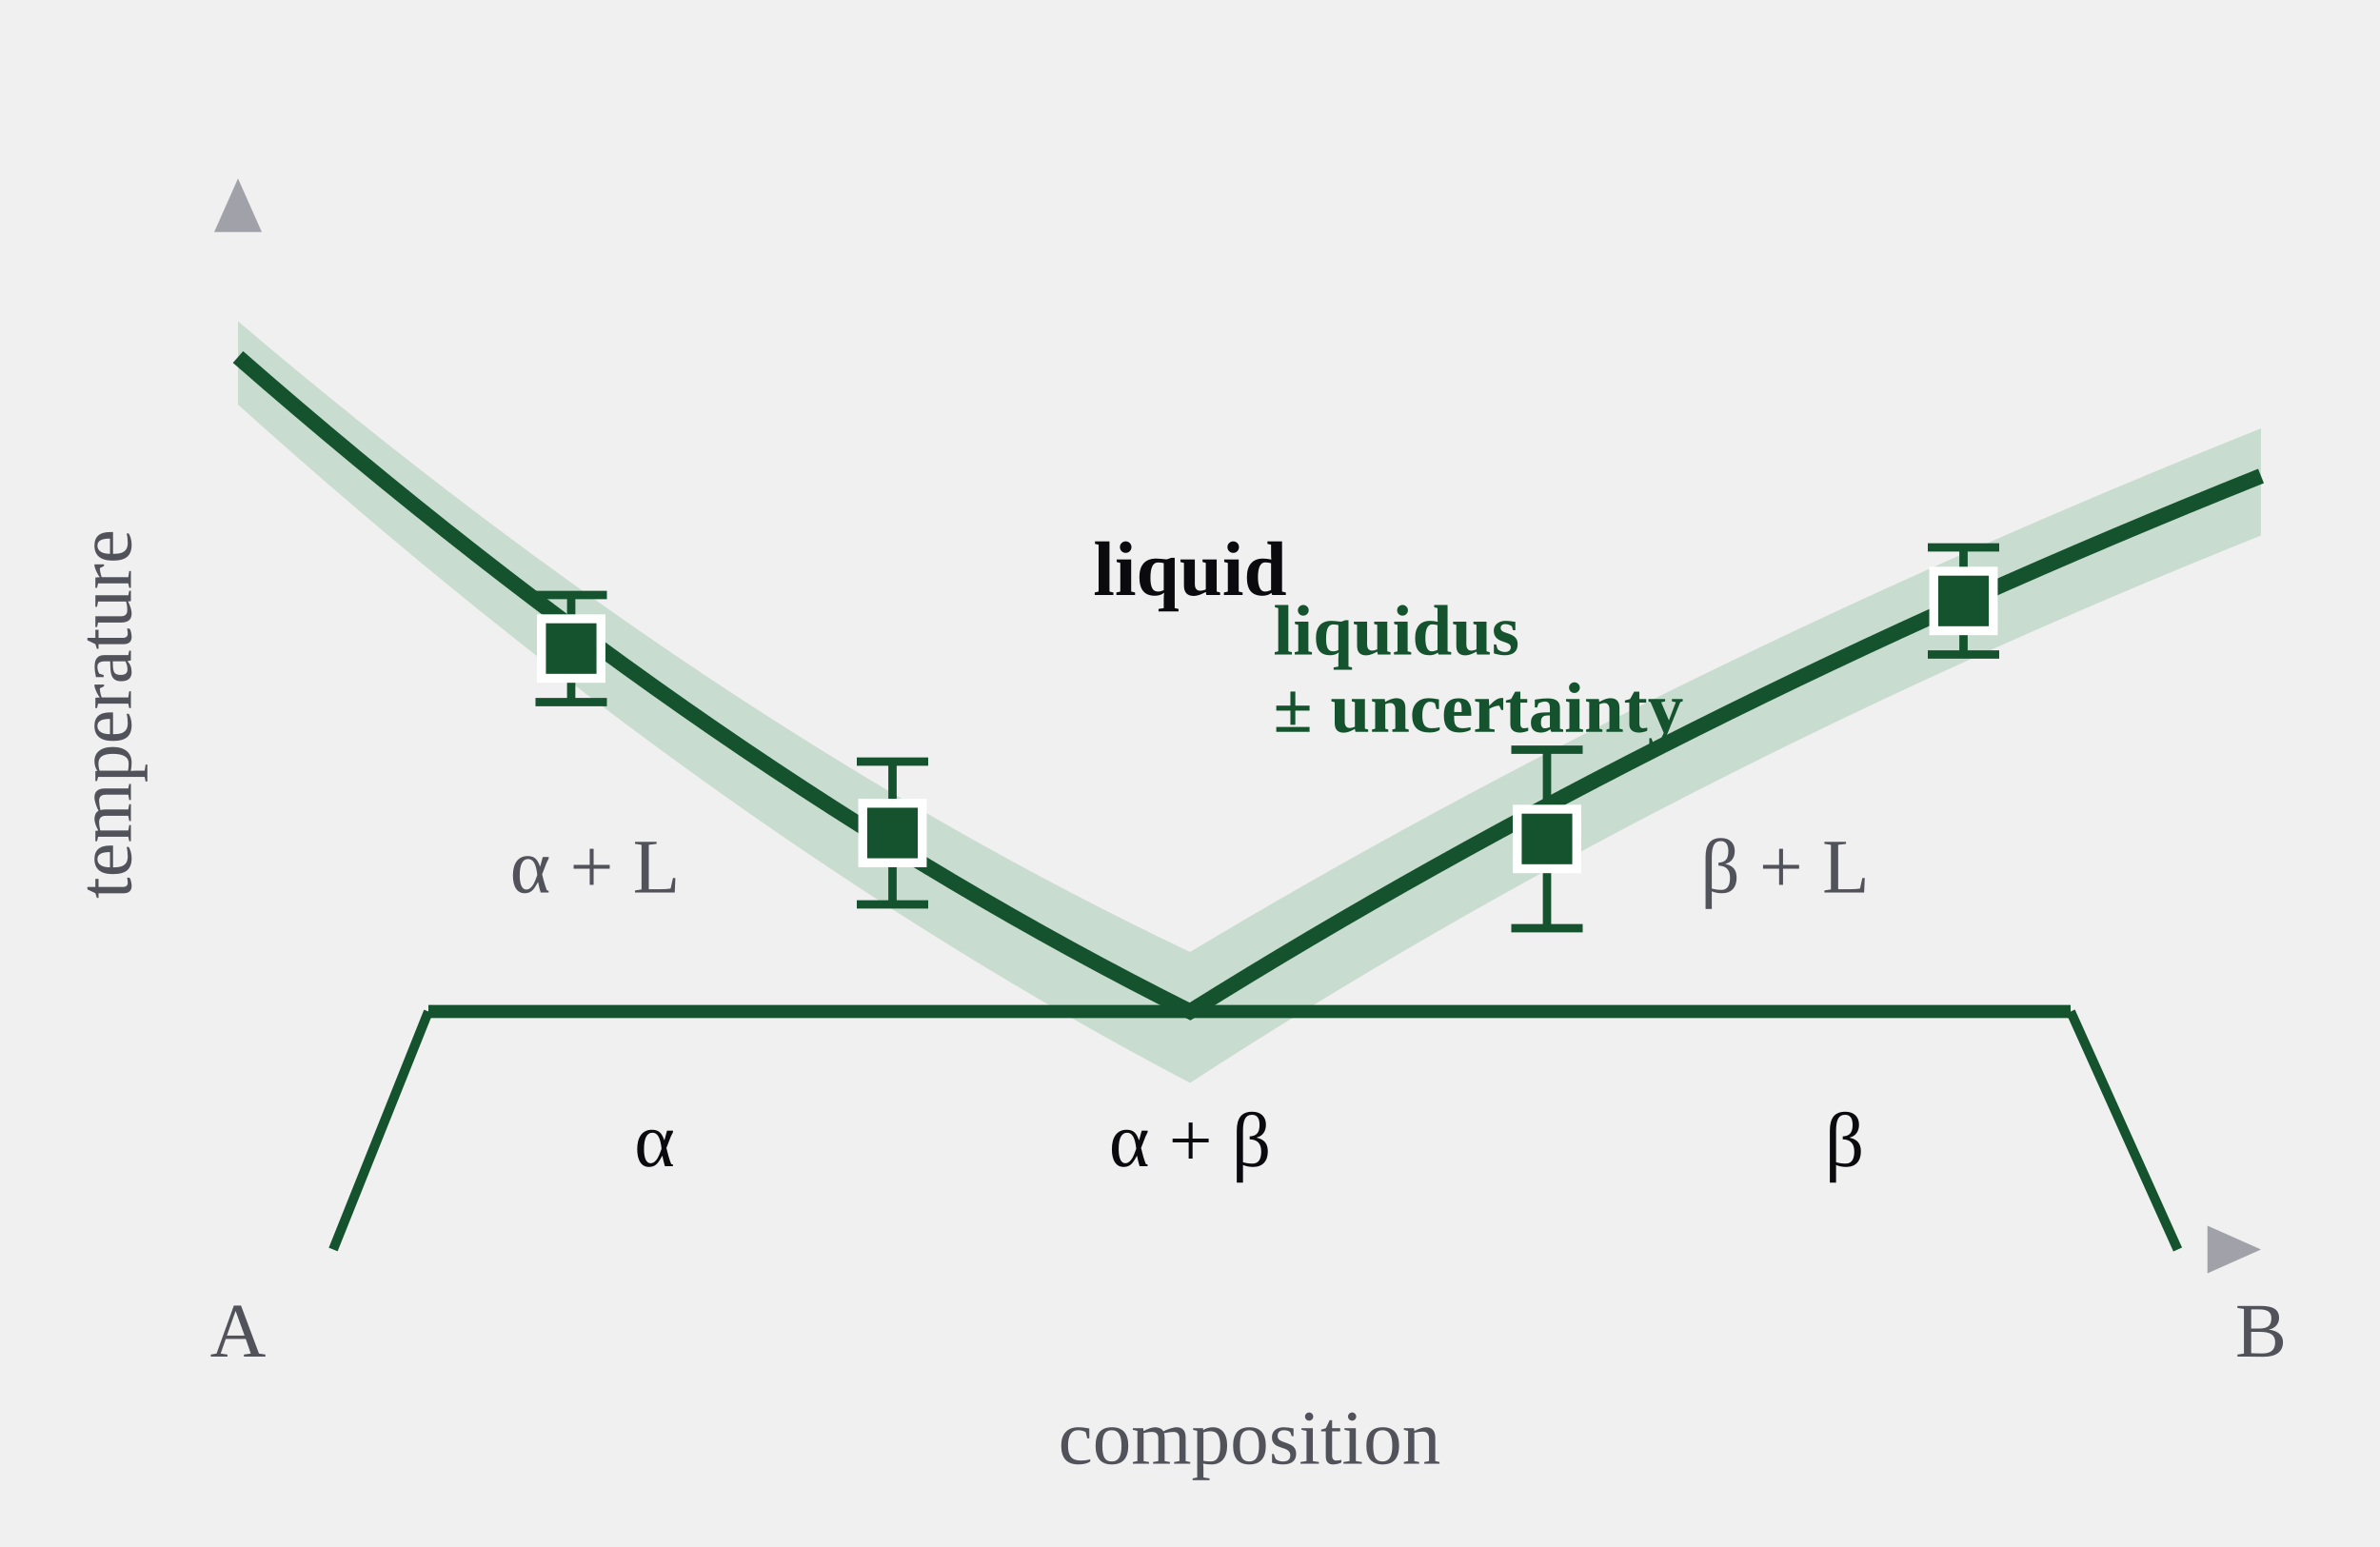
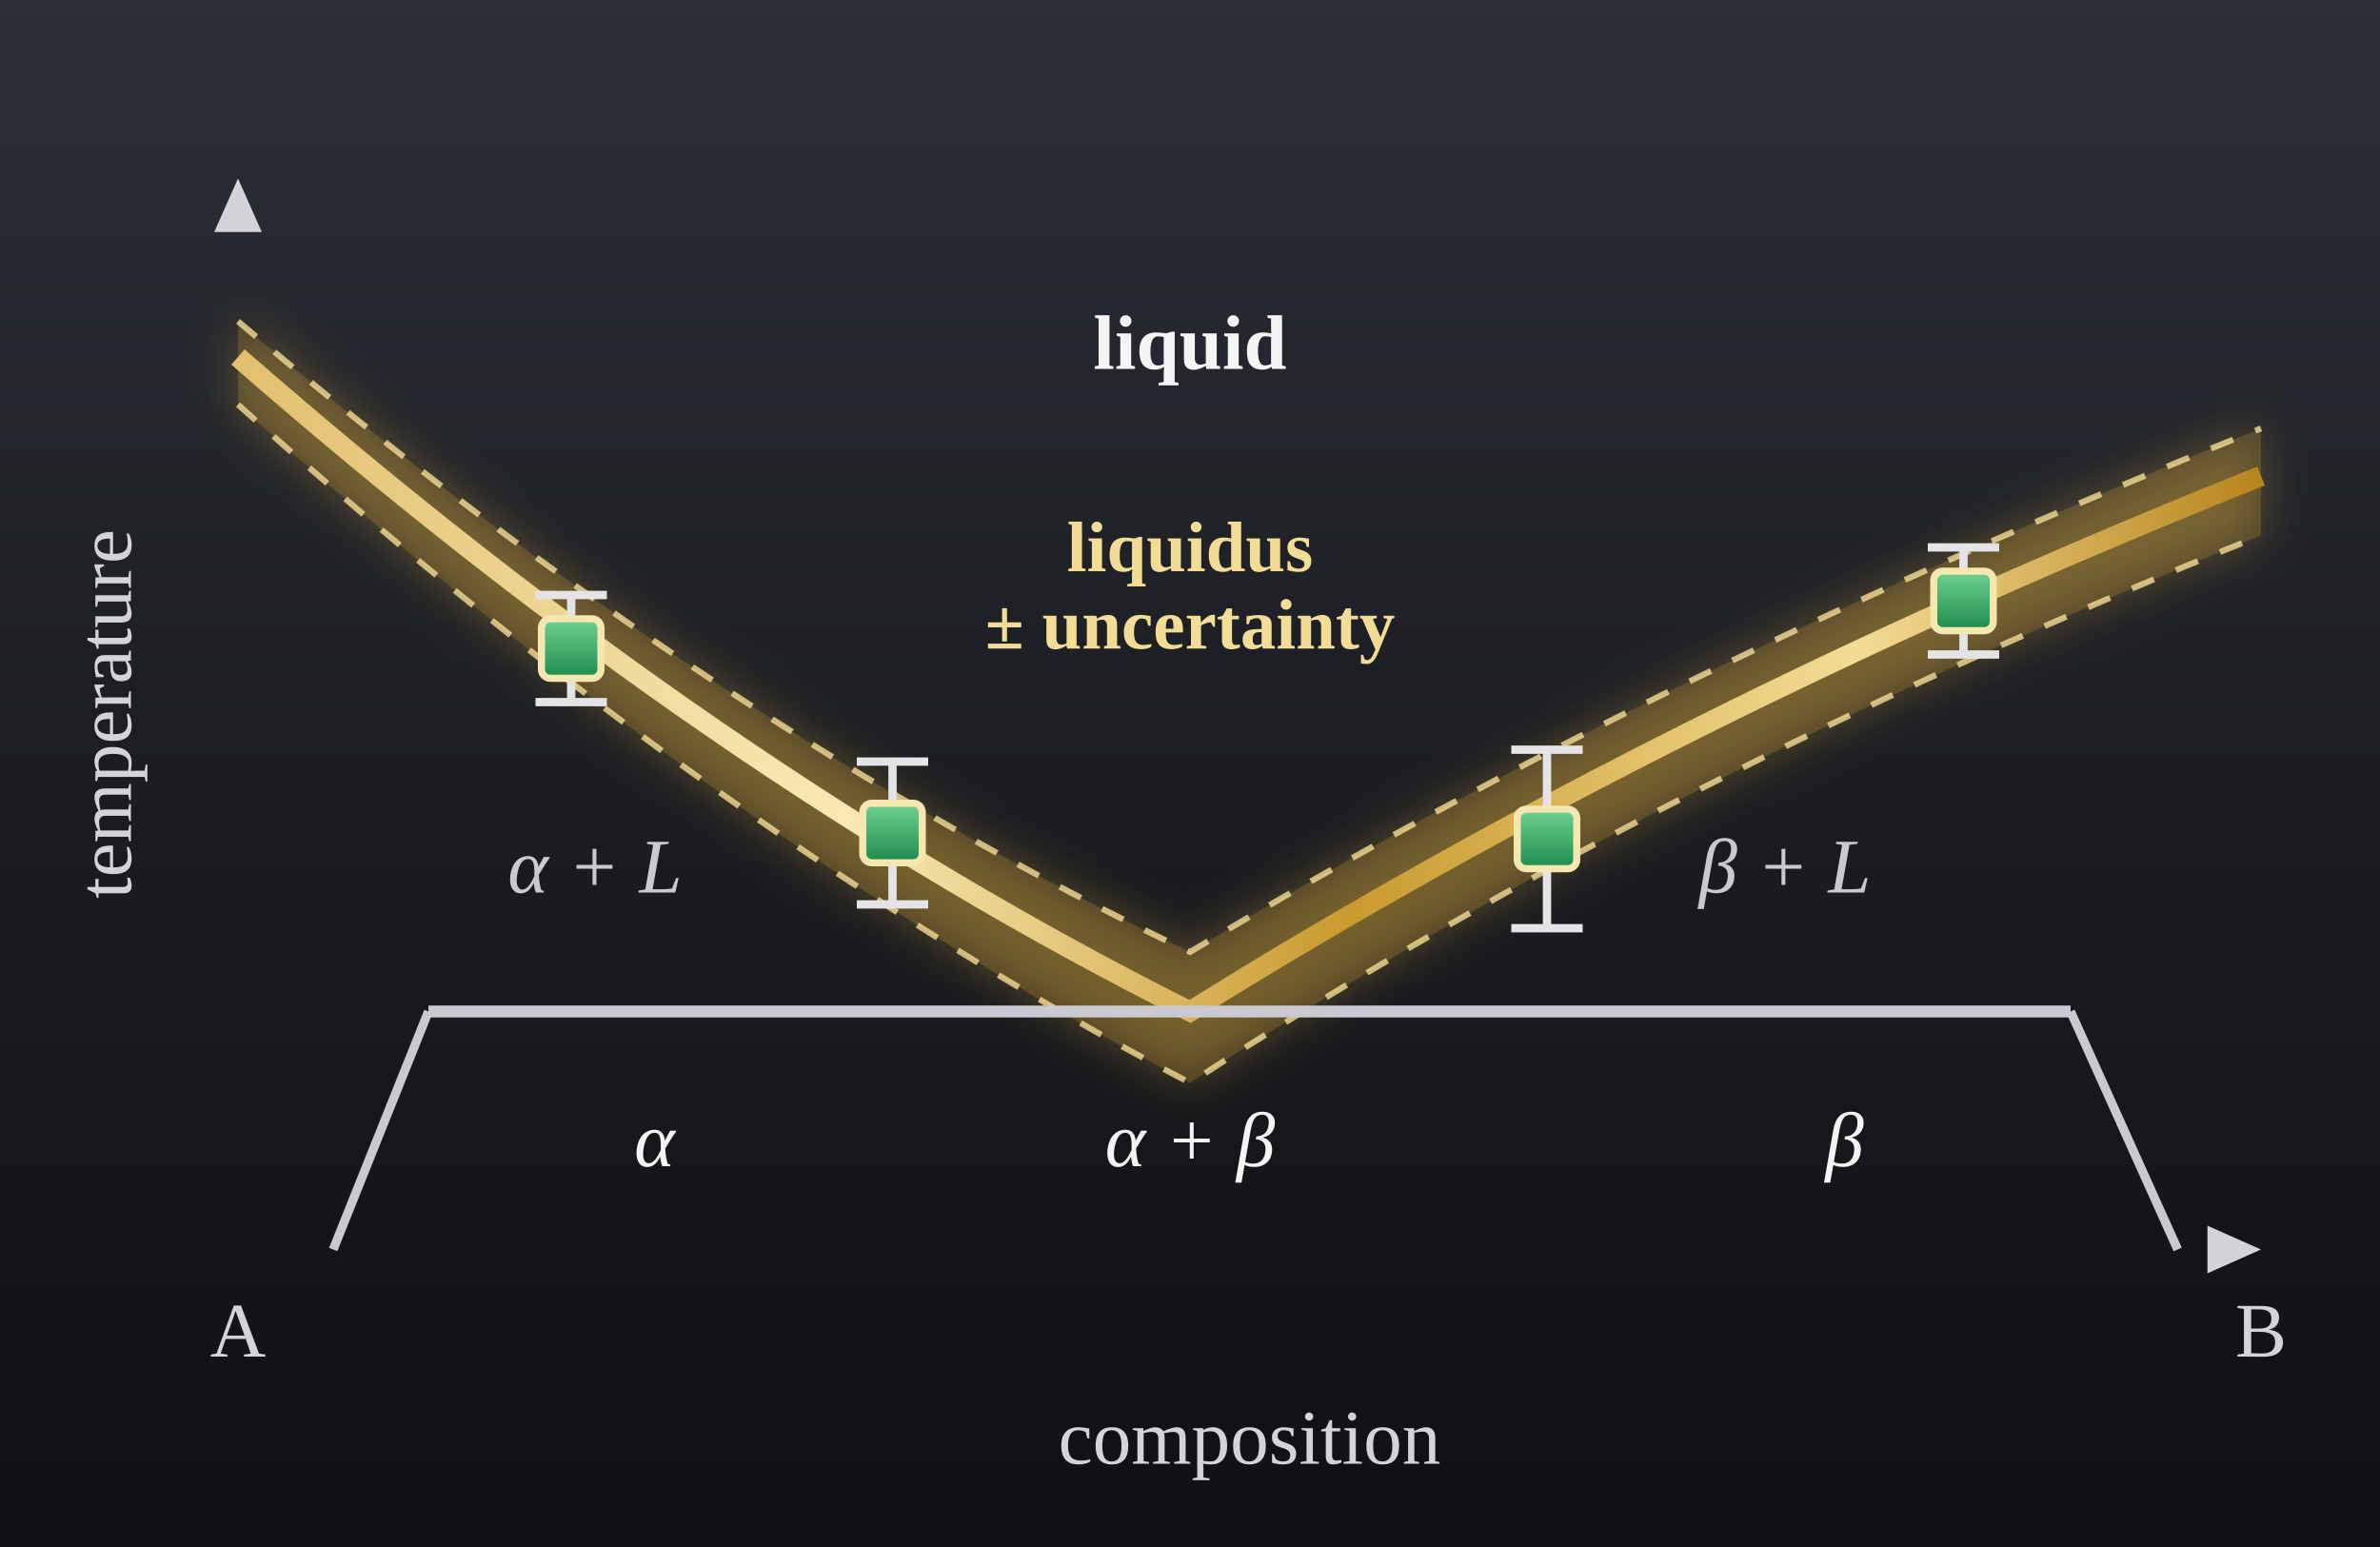
<svg xmlns="http://www.w3.org/2000/svg" class="illus" viewBox="0 0 400 260" role="img" aria-labelledby="pd-t">
  <defs>
-     <linearGradient id="m-pd" x1="0" y1="0" x2="1" y2="1">
-       <stop offset="0" stop-color="#fafafa" />
-       <stop offset=".2" stop-color="#a1a1aa" />
-       <stop offset=".45" stop-color="#f4f4f5" />
-       <stop offset=".7" stop-color="#71717a" />
+     <linearGradient id="p-bg" x1="0" y1="0" x2="0" y2="1">
+       <stop offset="0" stop-color="#2c2f36" />
+       <stop offset=".5" stop-color="#1b1d22" />
+       <stop offset="1" stop-color="#0f1013" />
+     </linearGradient>
+     <linearGradient id="p-axis" x1="0" y1="0" x2="1" y2="1">
+       <stop offset="0" stop-color="#f4f4f5" />
+       <stop offset=".5" stop-color="#8e8e96" />
      <stop offset="1" stop-color="#d4d4d8" />
    </linearGradient>
+     <linearGradient id="p-gold" x1="0" y1="0" x2="1" y2="0">
+       <stop offset="0" stop-color="#e2c070" />
+       <stop offset=".3" stop-color="#f8e9b5" />
+       <stop offset=".55" stop-color="#c99a2e" />
+       <stop offset=".8" stop-color="#f3dc95" />
+       <stop offset="1" stop-color="#b8861f" />
+     </linearGradient>
+     <linearGradient id="p-green" x1="0" y1="0" x2="0" y2="1">
+       <stop offset="0" stop-color="#6fd394" />
+       <stop offset="1" stop-color="#1c8a4b" />
+     </linearGradient>
+     <filter id="p-glow" x="-10%" y="-30%" width="120%" height="160%">
+       <feGaussianBlur stdDeviation="4" />
+     </filter>
  </defs>
-   <g stroke="url(#m-pd)" stroke-width="2.5" fill="none" stroke-linecap="round">
+   <rect width="400" height="260" fill="url(#p-bg)" />
+   <g stroke="url(#p-axis)" stroke-width="2.2" fill="none" stroke-linecap="round">
    <path d="M40 210 H380" />
    <path d="M40 210 V30" />
  </g>
-   <g fill="#a1a1aa">
+   <g fill="#d4d4d8">
    <path d="M380 210 l-9 -4 v8 z" />
    <path d="M40 30 l-4 9 h8 z" />
  </g>
-   <path d="M40 54 Q120 122 200 160 Q280 112 380 72 L380 90 Q280 130 200 182 Q120 140 40 68 Z" fill="#15803d" opacity=".18" />
-   <path d="M40 60 Q120 130 200 170 Q280 120 380 80" fill="none" stroke="#14532d" stroke-width="2.6" />
-   <path d="M72 170 H348" stroke="#14532d" stroke-width="2.2" />
-   <path d="M72 170 L56 210" fill="none" stroke="#14532d" stroke-width="1.6" />
-   <path d="M348 170 L366 210" fill="none" stroke="#14532d" stroke-width="1.6" />
-   <g stroke="#14532d" stroke-width="1.4">
+   <path d="M40 54 Q120 122 200 160 Q280 112 380 72 L380 90 Q280 130 200 182 Q120 140 40 68 Z" fill="#d4a83a" opacity=".35" filter="url(#p-glow)" />
+   <path d="M40 54 Q120 122 200 160 Q280 112 380 72 L380 90 Q280 130 200 182 Q120 140 40 68 Z" fill="#d4a83a" opacity=".22" />
+   <path d="M40 60 Q120 130 200 170 Q280 120 380 80" fill="none" stroke="url(#p-gold)" stroke-width="3.4" />
+   <path d="M40 54 Q120 122 200 160 Q280 112 380 72" fill="none" stroke="#f3dc95" stroke-width="1" stroke-dasharray="4 4" opacity=".8" />
+   <path d="M40 68 Q120 140 200 182 Q280 130 380 90" fill="none" stroke="#f3dc95" stroke-width="1" stroke-dasharray="4 4" opacity=".8" />
+   <path d="M72 170 H348" stroke="#c9c9d1" stroke-width="2" />
+   <path d="M72 170 L56 210" fill="none" stroke="#c9c9d1" stroke-width="1.5" />
+   <path d="M348 170 L366 210" fill="none" stroke="#c9c9d1" stroke-width="1.5" />
+   <g stroke="#e4e4e7" stroke-width="1.4">
    <path d="M96 100 V118 M90 100 H102 M90 118 H102" />
    <path d="M150 128 V152 M144 128 H156 M144 152 H156" />
    <path d="M260 126 V156 M254 126 H266 M254 156 H266" />
    <path d="M330 92 V110 M324 92 H336 M324 110 H336" />
  </g>
-   <g fill="#14532d" stroke="#fff" stroke-width="1.5">
-     <rect x="91" y="104" width="10" height="10" />
-     <rect x="145" y="135" width="10" height="10" />
-     <rect x="255" y="136" width="10" height="10" />
-     <rect x="325" y="96" width="10" height="10" />
+   <g fill="url(#p-green)" stroke="#f6e7b0" stroke-width="1.2">
+     <rect x="91" y="104" width="10" height="10" rx="1.5" />
+     <rect x="145" y="135" width="10" height="10" rx="1.5" />
+     <rect x="255" y="136" width="10" height="10" rx="1.5" />
+     <rect x="325" y="96" width="10" height="10" rx="1.5" />
  </g>
-   <g font-size="13" fill="#0b0b0f" font-weight="600" text-anchor="middle">
-     <text x="200" y="100">liquid</text>
-     <text x="110" y="196" font-weight="400">α</text>
-     <text x="310" y="196" font-weight="400">β</text>
-     <text x="200" y="196" font-weight="400">α + β</text>
-     <text x="100" y="150" font-weight="400" fill="#52525b">α + L</text>
-     <text x="300" y="150" font-weight="400" fill="#52525b">β + L</text>
+   <g font-size="13" fill="#f4f4f5" font-weight="600" text-anchor="middle">
+     <text x="200" y="62">liquid</text>
+     <text x="110" y="196" font-weight="400" font-style="italic">α</text>
+     <text x="310" y="196" font-weight="400" font-style="italic">β</text>
+     <text x="200" y="196" font-weight="400" font-style="italic">α + β</text>
+     <text x="100" y="150" font-weight="400" fill="#c9c9d1" font-style="italic">α + L</text>
+     <text x="300" y="150" font-weight="400" fill="#c9c9d1" font-style="italic">β + L</text>
  </g>
-   <g font-size="12" fill="#14532d" font-weight="600">
-     <text x="214" y="110">liquidus</text>
-     <text x="214" y="123">± uncertainty</text>
+   <g font-size="12" fill="#f3dc95" font-weight="600" text-anchor="middle">
+     <text x="200" y="96">liquidus</text>
+     <text x="200" y="109">± uncertainty</text>
  </g>
-   <g font-size="13" fill="#52525b">
+   <g font-size="13" fill="#d4d4d8">
    <text x="40" y="228" text-anchor="middle">A</text>
    <text x="380" y="228" text-anchor="middle">B</text>
    <text x="210" y="246" text-anchor="middle">composition</text>
    <text transform="translate(22 120) rotate(-90)" text-anchor="middle">temperature</text>
  </g>
</svg>
